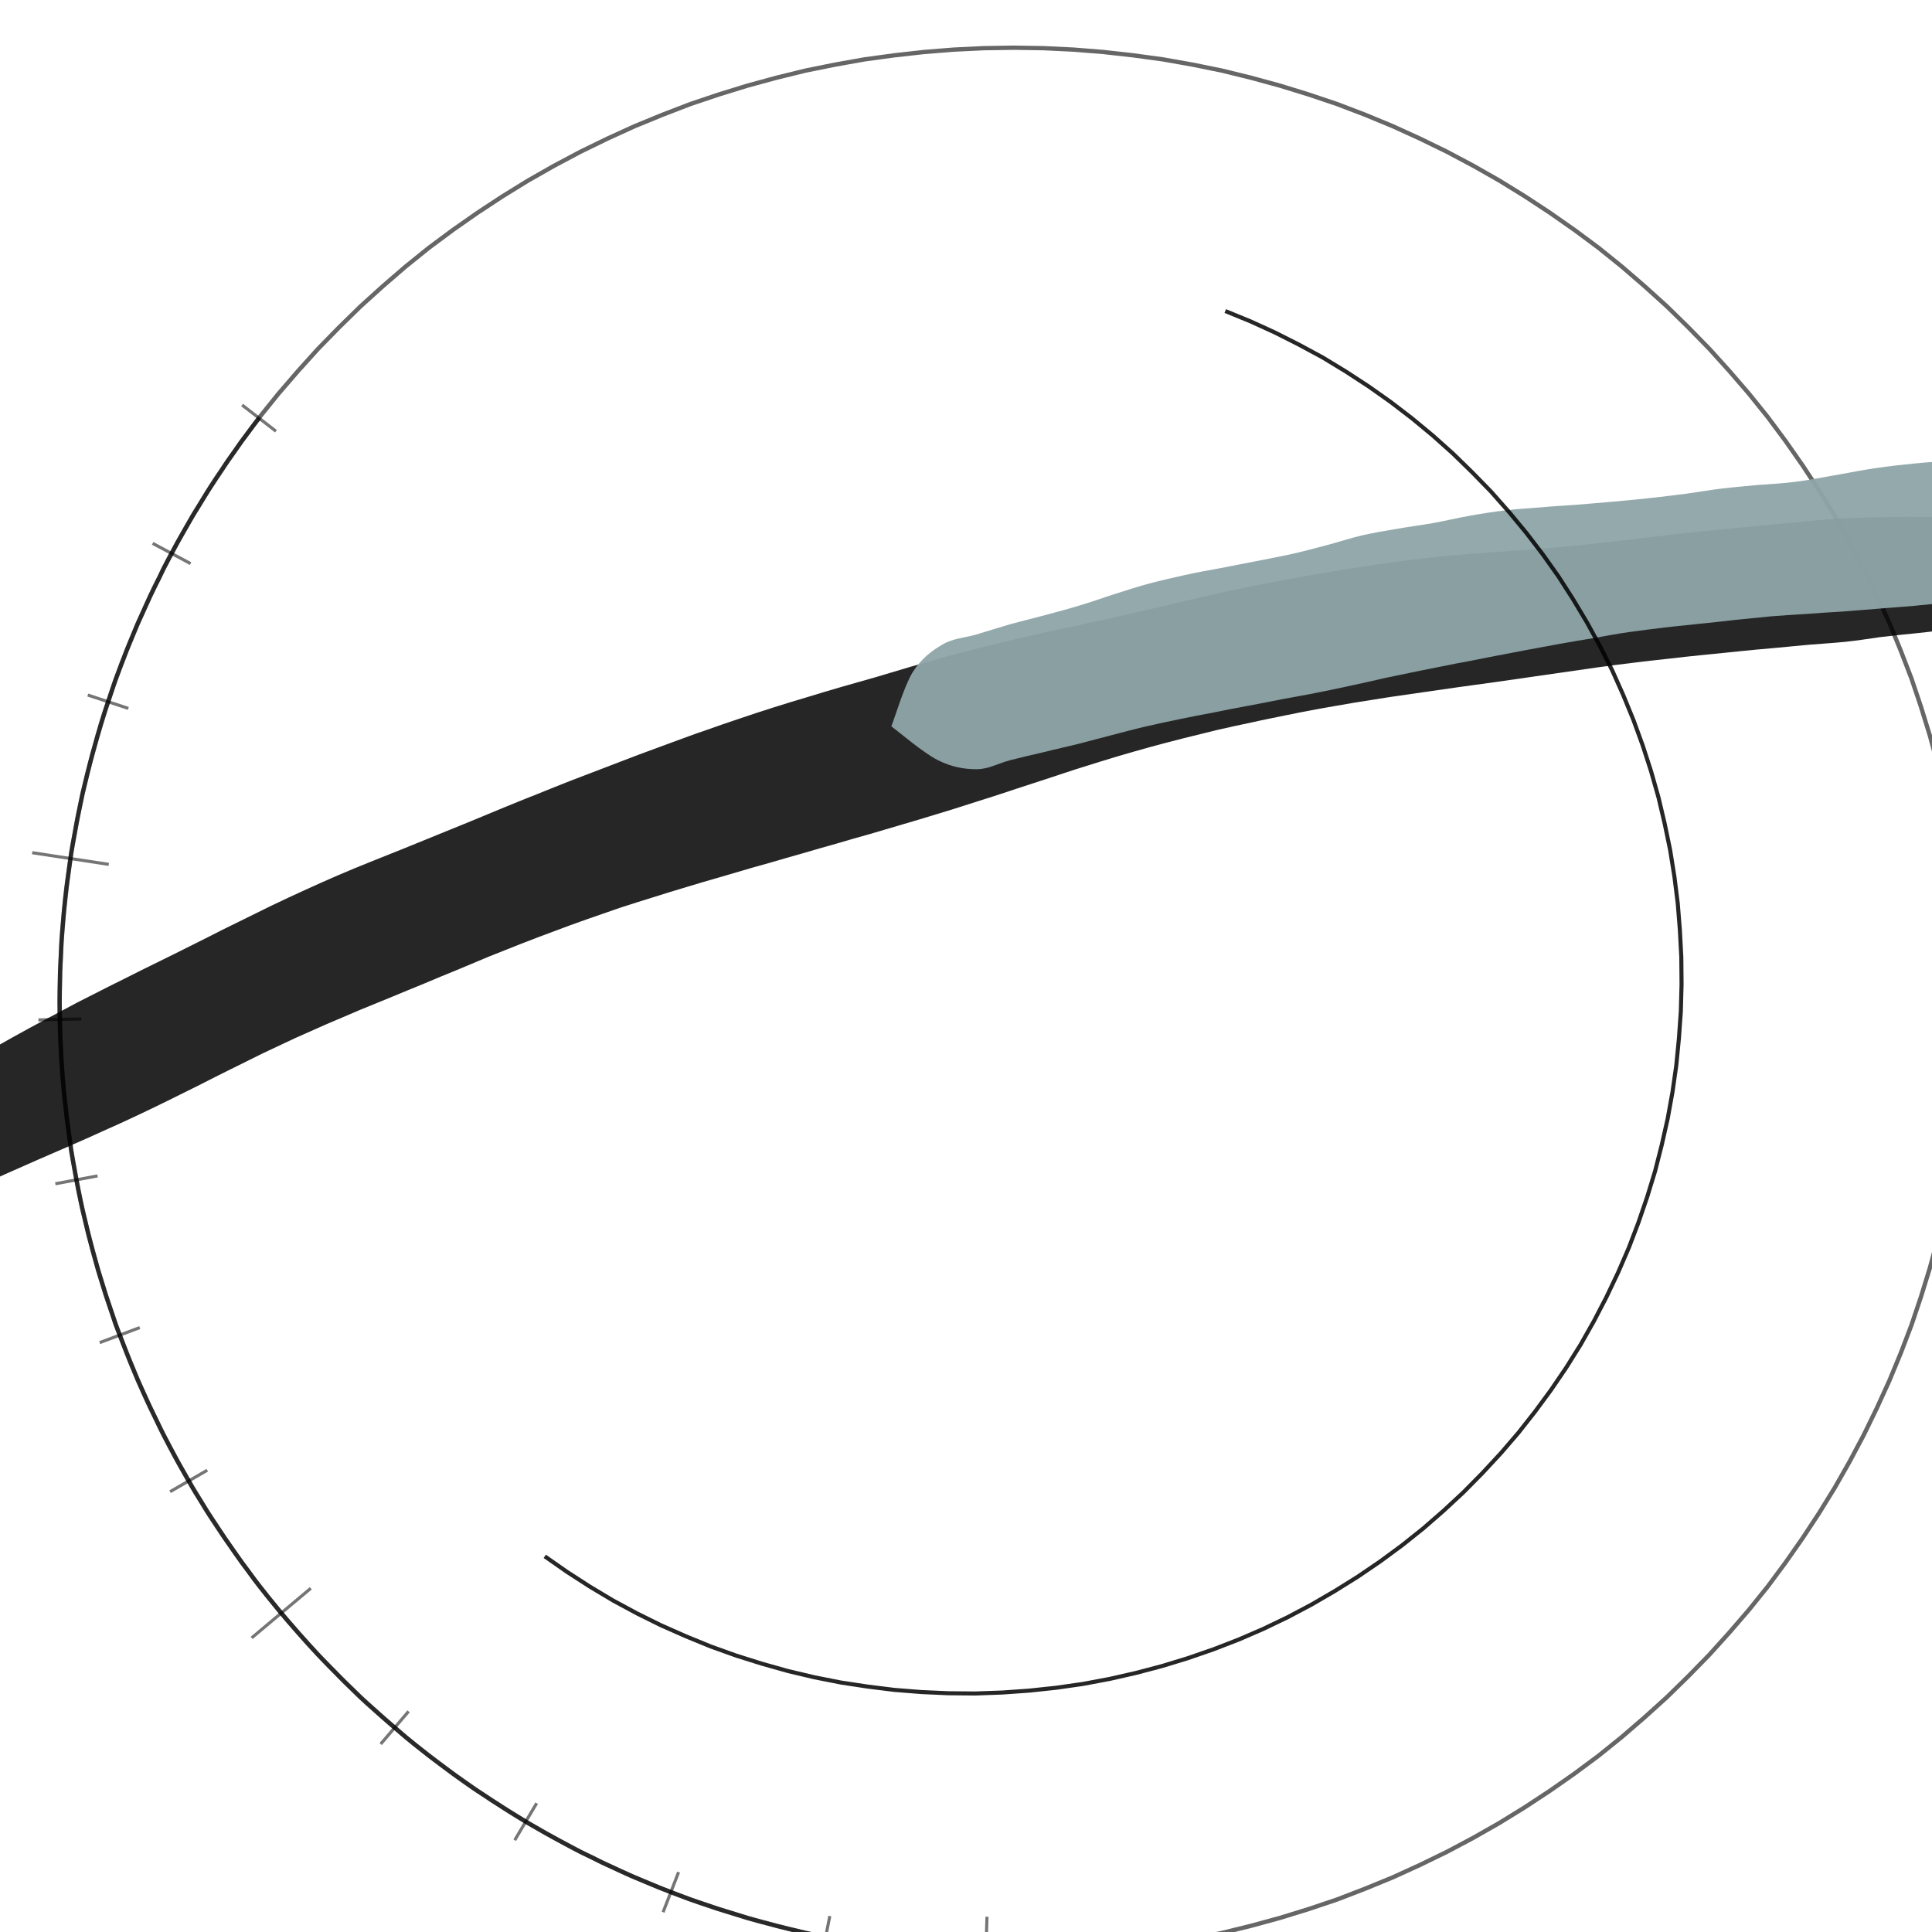
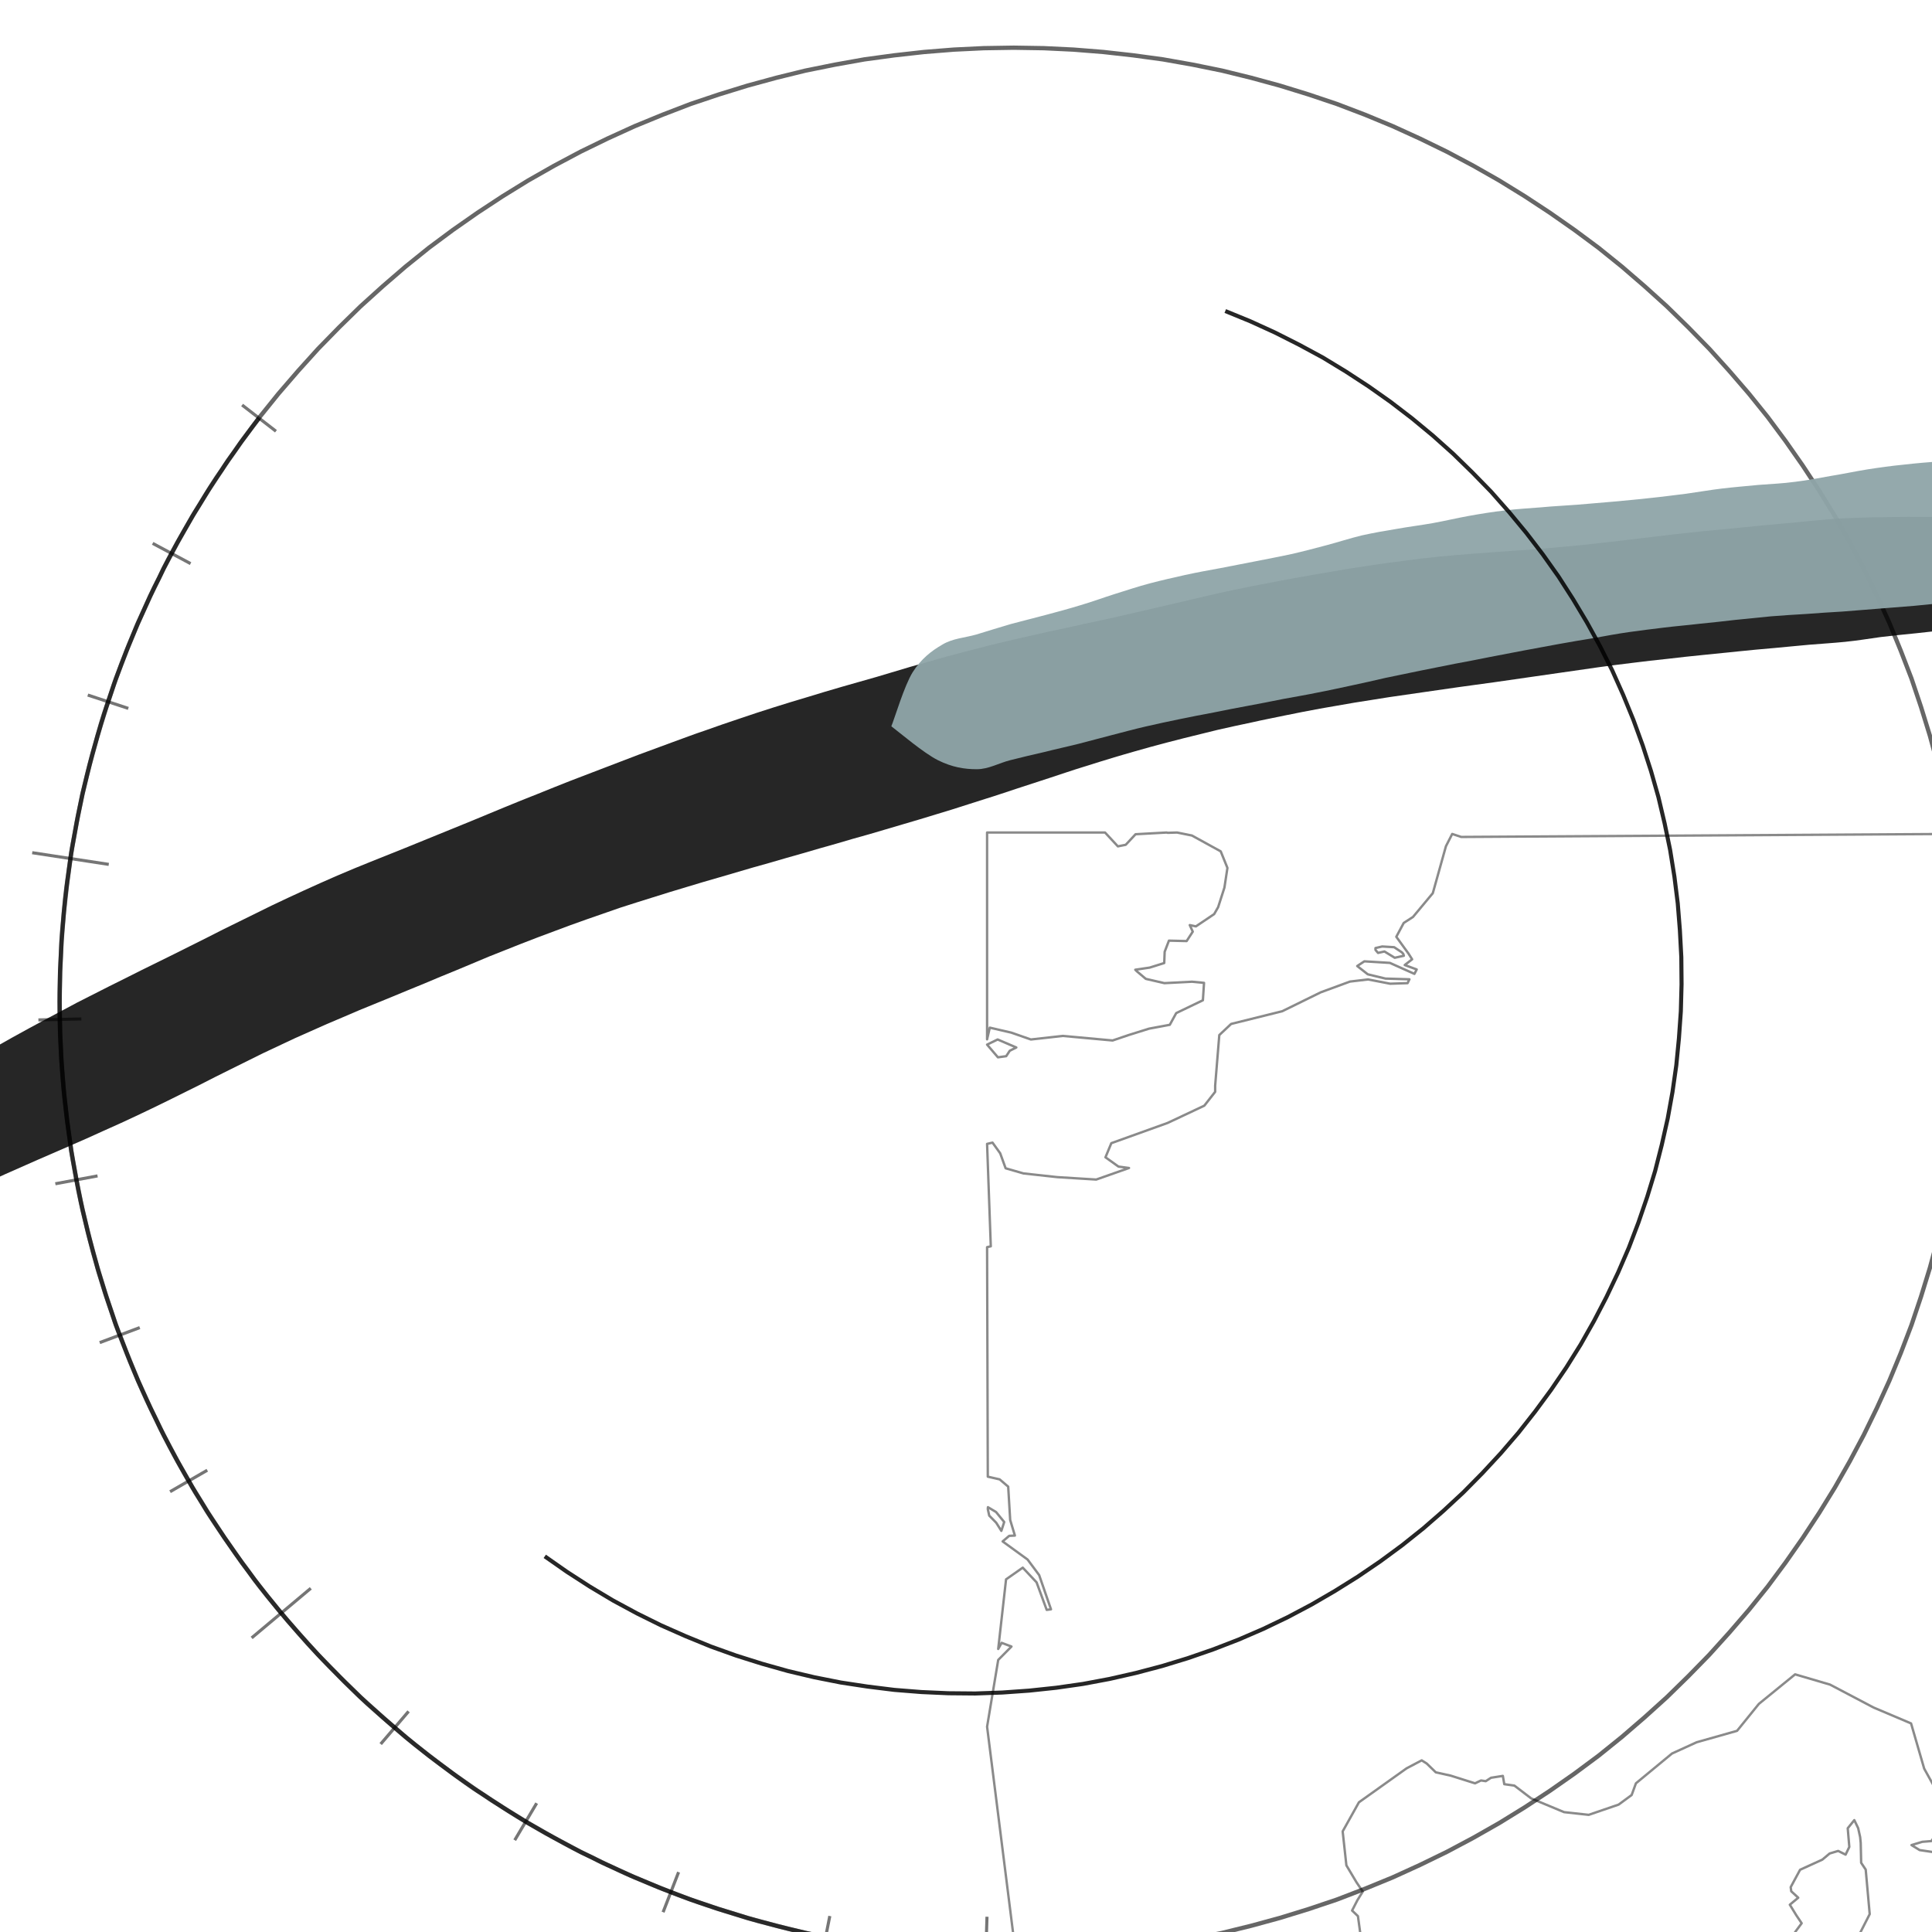
<svg xmlns="http://www.w3.org/2000/svg" viewBox="95 100 810 810" width="1000" height="1000" role="img" aria-label="Um percurso que muda de natureza na metade do caminho">
  <rect x="-200" y="-200" width="1400" height="1400" fill="#FFF" />
+   <g transform="translate(520.8,461.0) scale(0.598)">
+     <path d="M238.2,913.6 L249.6,913.9 L255.9,915.7 L254,926 L247.1,937.3 L239.4,948.3 L224.6,945.6 L217,942.5 L213,932.4 L205.7,933.2 L198.9,933.2 L193.8,930.1 L217.4,908.8 L238.8,900 L239.3,903.5 L241.2,906 L239,910.1 Z M608,831.4 L618.4,855.9 L618.2,864.5 L610.7,877.4 L614.7,890.8 L614.4,903.5 L610.9,954.3 L605.7,963 L592.5,957.1 L585.9,958.7 L580.4,955.4 L576,976.4 L566.6,980.5 L557.8,979.2 L551.9,971.4 L543.7,957.9 L541.8,937.1 L544.3,930.9 L544,918.8 L547.5,918.8 L548.8,915.2 L545.9,905.5 L540.3,899.5 L543.1,891.9 L543.5,875.6 L538.1,864.4 L532.6,855.6 L526.1,848.7 L526.3,832.2 L528.6,829.4 L535.6,834 L547.5,833.7 L561.4,826.3 L577,811.9 L581,804.3 L586.9,807.5 L596.9,811.2 L602,818.5 L606.4,821.2 L605.1,823 L604.5,828.9 Z M592.5,688.4 L592.8,702.3 L596,707.1 L598.8,738.3 L591.1,753.4 L590.4,771.8 L584.4,788.1 L569.9,786.8 L560.7,780.8 L559.6,775.6 L562.6,770.1 L552.8,765.6 L554.7,757.6 L549.8,753.8 L546.5,750.9 L551.1,744.7 L547.4,739.2 L542.8,731.7 L548.7,726.8 L543.8,722.3 L543.4,719.4 L550,707.2 L565.6,700.1 L570.7,695.8 L576.7,694 L581.9,696.6 L584.5,691.2 L583.4,678.1 L588,672.4 L590.7,678 L592.1,684.3 Z M62.7,-20 L71.7,-10.3 L77.2,-11.4 L84.1,-18.8 L105.8,-20 L106.7,-19.8 L113.2,-20 L123.6,-17.9 L143.8,-6.8 L148.5,4.8 L146.4,18.6 L142,32.3 L139.2,37.2 L126.4,45.8 L122.1,44.9 L124.2,49.5 L119.9,56.1 L107.5,55.8 L104.5,63.6 L104.2,71.5 L94,74.7 L83.9,76.2 L85,77.3 L91.3,82.6 L104.3,85.6 L123.7,84.6 L132.1,85.4 L131.3,97.6 L112.6,106.6 L108.1,114.8 L93.6,117.5 L79.2,122 L68,125.8 L33.1,122.6 L10.7,125.1 L-3,120.3 L-18.1,116.8 L-20,125 L-20,-20 Z M820,527.3 L814.4,520.5 L813.3,516.6 L812.3,511.6 L806.1,493.6 L809.4,491.2 L812.6,489.8 L816.9,486.1 L820,483.3 L820,527.3 Z M820,483.1 L807,473 L787.4,472.9 L783.1,478.2 L771.6,484.4 L756,492.5 L746.2,494.6 L749,489 L737.5,496.3 L735.7,511 L746.1,525.5 L752.6,535.6 L746.9,542.9 L740.7,540.4 L744.3,569.6 L755.8,591 L780.4,606.5 L815.7,629.1 L820,633.8 L820,801.8 L812.7,800.8 L803.8,804.2 L799.9,800.1 L776.7,787.4 L743,752.3 L716.5,726.6 L696.6,716.6 L690.6,718.7 L685.8,717.1 L690.1,714.1 L675.1,693.2 L664.9,685.4 L661.3,678.8 L654.5,677.5 L650,669.2 L649.6,659 L637,636.3 L627.8,604.6 L601.6,593.5 L571,577.4 L546.5,570.2 L521.1,590.9 L505.8,609.8 L477.5,617.8 L460.2,625.7 L434.9,646.6 L431.9,654.8 L422.8,661.5 L401.8,668.7 L384.5,666.8 L361.5,657.2 L349.7,648.2 L342.6,647.2 L341.6,641.4 L333.3,642.7 L329.6,645.1 L326.3,644.6 L322.1,646.6 L305,641.2 L294.6,638.9 L288.2,632.7 L284.7,630.5 L274.1,636.1 L240.7,659.9 L229.3,680.3 L231.9,704.1 L239,716 L243.4,722.5 L239.6,728.6 L235.9,735.8 L240,739.7 L241.7,752.1 L228,765.2 L179.4,798.5 L146.6,807.8 L116.1,817.8 L98,835.8 L108.1,843.4 L98.5,850.3 L93.1,850.9 L78.1,873.6 L59.5,896.7 L38.4,934.2 L45.4,968.9 L55.2,981.9 L68.7,992 L54.1,1005.3 L32.1,1020 L-20,606.9 L-12.2,560.1 L-2.9,550.7 L-9.8,548.1 L-12.2,552.4 L-6.7,503.6 L5,495.4 L14.7,505.7 L21.8,525 L24.8,524.6 L16.5,500.6 L8.4,489.7 L-9.1,477 L-4.5,473.1 L-0.5,472.9 L-3.8,462 L-5.2,438.6 L-11.2,433.5 L-19.5,431.6 L-20,270.7 L-17.4,270.1 L-20,198.3 L-16.2,197.4 L-10.8,204.9 L-7,215.4 L5.5,219 L29.2,221.6 L56.5,223.3 L79.5,215.2 L72.1,214.2 L63,207.7 L67.1,197.8 L106.6,183.6 L132.3,171.5 L139.9,161.8 L139.9,157.5 L142.8,122 L151.1,114.2 L186.9,105.3 L214,92 L234.4,84.5 L247.1,83 L262.6,86 L274.8,85.6 L276.1,82.9 L259.3,82.4 L246.9,79.4 L239.5,73.6 L244.5,70.3 L262.4,71.4 L279.6,79.1 L281.2,76 L272.8,72.9 L278,68.9 L275.4,64.8 L266.9,53.1 L272.1,43.4 L278.6,39.2 L292.5,22.5 L301.7,-10.4 L306.1,-19 L312.4,-16.9 L820,-20 Z M-8,463.4 L-10,469.6 L-13.6,463.9 L-18.5,458.9 L-19.5,454.3 L-19.4,453 L-13.7,456.4 Z M-20,128.7 L-12.6,125.1 L0.5,130.7 L-4.1,133 L-6.6,136.8 L-12.4,137.6 L-20,128.7 Z M643.9,684.5 L646.2,689 L645.9,695.2 L633.8,693.4 L628.1,689.9 L635.7,687.6 L642,687.1 Z M547.6,968.5 L544.6,976 L540.8,970.7 L540.4,966.1 L541,964.8 L545.3,966.7 Z M530.5,819.5 L528.8,822.9 L526.1,822.7 L527,820.2 L529.3,815.1 L532.3,813.4 L533.6,814.9 L532.3,817.8 Z M304.3,909.7 L303.2,910.6 L285.5,901.8 L279.7,900.9 L278.2,899.6 L278.3,895 L278.7,893 L290.5,892.1 L300,895.3 L305.4,904 L305.8,905.5 Z M149.5,998.6 L148.3,999.6 L144.5,998.6 L138.6,998.6 L138.4,995.6 L139.2,993.5 L140.3,991.2 L143.8,995.6 L149.5,996.4 Z M140.8,979.8 L138.8,984.5 L130,982.9 L127.9,980.9 L129.7,975.6 L132.5,974.9 L132.4,971.2 L135.1,967.4 L147.6,964.4 L150.5,967 L151.2,970.7 L143.7,978.8 Z M265.4,60.4 L270.8,64 L271.8,65.1 L272.2,66.4 L265.8,67.8 L258.6,63.4 L254.1,64.4 L252.3,62.3 L252.3,61 L257,59.9 Z" fill="none" stroke="#000" stroke-width="1.67" stroke-opacity="0.46" stroke-linejoin="round" />
+   </g>
  <path d="M-140.0,700.0 C-137.8,698.7 -131.2,694.7 -126.9,692.1 C-122.5,689.5 -118.1,686.8 -113.7,684.2 C-109.4,681.6 -105.0,678.9 -100.6,676.3 C-96.2,673.7 -91.8,671.1 -87.5,668.4 C-83.1,665.8 -78.7,663.2 -74.3,660.6 C-69.9,658.0 -65.6,655.3 -61.2,652.7 C-56.8,650.1 -52.4,647.5 -48.0,644.9 C-43.6,642.3 -39.2,639.7 -34.9,637.2 C-30.5,634.6 -26.1,632.0 -21.7,629.4 C-17.3,626.8 -12.9,624.3 -8.5,621.7 C-4.1,619.2 0.3,616.6 4.7,614.1 C9.1,611.5 13.5,609.0 17.9,606.4 C22.3,603.9 26.8,601.4 31.2,598.9 C35.6,596.4 40.0,593.9 44.4,591.4 C48.8,588.9 53.3,586.4 57.7,583.9 C62.1,581.5 66.5,579.0 71.0,576.6 C75.4,574.1 79.8,571.7 84.3,569.3 C88.7,566.8 93.2,564.4 97.6,562.0 C102.0,559.6 106.5,557.2 110.9,554.9 C115.4,552.5 119.9,550.1 124.3,547.8 C128.8,545.4 133.2,543.1 137.7,540.8 C142.2,538.5 146.7,536.1 151.1,533.9 C155.6,531.6 160.1,529.3 164.6,527.0 C169.1,524.8 173.6,522.5 178.1,520.3 C182.6,518.1 187.1,515.9 191.6,513.7 C196.1,511.5 200.6,509.3 205.1,507.1 C209.6,505.0 214.1,502.8 218.7,500.7 C223.2,498.6 227.7,496.4 232.3,494.4 C236.8,492.3 241.3,490.2 245.9,488.1 C250.4,486.1 255.0,484.0 259.6,482.0 C264.1,480.0 268.7,478.0 273.2,476.0 C277.8,474.0 282.4,472.1 287.0,470.1 C291.6,468.2 296.1,466.2 300.7,464.3 C305.3,462.4 309.9,460.5 314.5,458.7 C319.1,456.8 323.7,455.0 328.4,453.1 C333.0,451.3 337.6,449.5 342.2,447.7 C346.9,445.9 351.5,444.2 356.1,442.4 C360.8,440.7 365.4,438.9 370.1,437.2 C374.7,435.5 379.4,433.8 384.0,432.2 C388.7,430.5 393.4,428.9 398.1,427.3 C402.7,425.6 407.4,424.0 412.1,422.5 C416.8,420.9 421.5,419.3 426.2,417.8 C430.9,416.3 435.6,414.7 440.3,413.3 C445.0,411.8 449.8,410.3 454.5,408.8 C459.2,407.4 464.0,406.0 468.7,404.5 C473.4,403.1 478.2,401.8 482.9,400.4 C487.7,399.0 492.4,397.7 497.2,396.4 C502.0,395.0 506.8,393.7 511.5,392.5 C516.3,391.2 521.1,389.9 525.9,388.7 C530.7,387.4 535.5,386.2 540.3,385.0 C545.1,383.8 549.9,382.7 554.7,381.5 C559.5,380.4 564.4,379.2 569.2,378.1 C574.0,377.0 578.8,375.9 583.7,374.9 C588.5,373.8 593.4,372.7 598.2,371.7 C603.1,370.7 607.9,369.7 612.8,368.7 C617.7,367.7 622.5,366.7 627.4,365.8 C632.3,364.8 637.2,363.9 642.1,363.0 C647.0,362.1 651.9,361.2 656.8,360.3 C661.7,359.5 666.6,358.6 671.5,357.8 C676.4,356.9 681.3,356.1 686.2,355.3 C691.1,354.5 696.1,353.8 701.0,353.0 C705.9,352.3 710.9,351.5 715.8,350.8 C720.8,350.1 725.7,349.4 730.7,348.7 C735.6,348.0 740.6,347.3 745.6,346.7 C750.5,346.0 755.5,345.4 760.5,344.8 C765.4,344.2 770.4,343.6 775.4,343.0 C780.4,342.4 785.4,341.8 790.4,341.3 C795.4,340.7 800.4,340.2 805.4,339.6 C810.4,339.1 815.4,338.6 820.4,338.1 C825.4,337.6 830.4,337.1 835.4,336.7 C840.5,336.2 845.5,335.7 850.5,335.3 C855.5,334.9 860.6,334.4 865.6,334.0 C870.6,333.6 875.7,333.2 880.7,332.8 C885.8,332.4 890.8,332.0 895.9,331.7 C900.9,331.3 906.0,331.0 911.0,330.6 C916.1,330.3 921.1,329.9 926.2,329.6 C931.3,329.3 936.3,329.0 941.4,328.7 C946.5,328.4 951.5,328.1 956.6,327.8 C961.7,327.5 966.7,327.2 971.8,326.9 C976.9,326.7 982.0,326.4 987.1,326.2 C992.2,325.9 997.2,325.7 1002.3,325.4 C1007.4,325.2 1012.5,324.9 1017.6,324.7 C1022.7,324.5 1027.8,324.3 1032.9,324.0 C1038.0,323.8 1043.1,323.6 1048.2,323.4 C1053.3,323.2 1058.4,323.0 1063.5,322.8 C1068.6,322.6 1073.7,322.4 1078.8,322.2 C1083.9,322.0 1089.0,321.8 1094.1,321.6 C1099.2,321.5 1104.3,321.3 1109.4,321.1 C1114.5,320.9 1119.6,320.7 1124.7,320.5 C1129.8,320.4 1137.4,320.1 1140.0,320.0" fill="none" stroke="#FFF" stroke-width="80" stroke-linecap="round" />
  <path d="M468.7,404.5 C471.1,403.9 478.2,401.8 482.9,400.4 C487.7,399.0 492.4,397.7 497.2,396.4 C502.0,395.0 506.8,393.7 511.5,392.5 C516.3,391.2 521.1,389.9 525.9,388.7 C530.7,387.4 535.5,386.2 540.3,385.0 C545.1,383.8 549.9,382.7 554.7,381.5 C559.5,380.4 564.4,379.2 569.2,378.1 C574.0,377.0 578.8,375.9 583.7,374.9 C588.5,373.8 593.4,372.7 598.2,371.7 C603.1,370.7 607.9,369.7 612.8,368.7 C617.7,367.7 622.5,366.7 627.4,365.8 C632.3,364.8 637.2,363.9 642.1,363.0 C647.0,362.1 651.9,361.2 656.8,360.3 C661.7,359.5 666.6,358.6 671.5,357.8 C676.4,356.9 681.3,356.1 686.2,355.3 C691.1,354.5 696.1,353.8 701.0,353.0 C705.9,352.3 710.9,351.5 715.8,350.8 C720.8,350.1 725.7,349.4 730.7,348.7 C735.6,348.0 740.6,347.3 745.6,346.7 C750.5,346.0 755.5,345.4 760.5,344.8 C765.4,344.2 770.4,343.6 775.4,343.0 C780.4,342.4 785.4,341.8 790.4,341.3 C795.4,340.7 800.4,340.2 805.4,339.6 C810.4,339.1 815.4,338.6 820.4,338.1 C825.4,337.6 830.4,337.1 835.4,336.7 C840.5,336.2 845.5,335.7 850.5,335.3 C855.5,334.9 860.6,334.4 865.6,334.0 C870.6,333.6 875.7,333.2 880.7,332.8 C885.8,332.4 890.8,332.0 895.9,331.7 C900.9,331.3 906.0,331.0 911.0,330.6 C916.1,330.3 921.1,329.9 926.2,329.6 C931.3,329.3 936.3,329.0 941.4,328.7 C946.5,328.4 951.5,328.1 956.6,327.8 C961.7,327.5 966.7,327.2 971.8,326.9 C976.9,326.7 982.0,326.4 987.1,326.2 C992.2,325.9 997.2,325.7 1002.3,325.4 C1007.4,325.2 1012.5,324.9 1017.6,324.7 C1022.7,324.5 1027.8,324.3 1032.9,324.0 C1038.0,323.8 1043.1,323.6 1048.2,323.4 C1053.3,323.2 1058.4,323.0 1063.5,322.8 C1068.6,322.6 1073.7,322.4 1078.8,322.2 C1083.9,322.0 1089.0,321.8 1094.1,321.6 C1099.2,321.5 1104.3,321.3 1109.4,321.1 C1114.5,320.9 1119.6,320.7 1124.7,320.5 C1129.8,320.4 1137.4,320.1 1140.0,320.0" fill="none" stroke="#FFF" stroke-width="80" stroke-linecap="round" />
  <path d="M920.0,520.0 L919.8,532.6 L919.2,545.1 L918.2,557.6 L916.8,570.1 L915.1,582.6 L912.9,595.0 L910.4,607.3 L907.4,619.5 L904.1,631.6 L900.4,643.6 L896.4,655.5 L891.9,667.3 L887.1,678.9 L881.9,690.3 L876.4,701.6 L870.5,712.7 L864.3,723.6 L857.7,734.3 L850.8,744.8 L843.6,755.1 L836.1,765.2 L828.2,775.0 L820.0,784.5 L811.6,793.8 L802.8,802.8 L793.8,811.6 L784.5,820.0 L775.0,828.2 L765.2,836.1 L755.1,843.6 L744.8,850.8 L734.3,857.7 L723.6,864.3 L712.7,870.5 L701.6,876.4 L690.3,881.9 L678.9,887.1 L667.2,891.9 L655.5,896.4 L643.6,900.4 L631.6,904.1 L619.5,907.4 L607.3,910.4 L595.0,912.9 L582.6,915.1 L570.1,916.8 L557.6,918.2 L545.1,919.2 L532.6,919.8 L520.0,920.0 L507.4,919.8 L494.9,919.2 L482.4,918.2 L469.9,916.8 L457.4,915.1 L445.0,912.9 L432.7,910.4 L420.5,907.4 L408.4,904.1 L396.4,900.4 L384.5,896.4 L372.7,891.9 L361.1,887.1 L349.7,881.9 L338.4,876.4 L327.3,870.5 L316.4,864.3 L305.7,857.7 L295.2,850.8 L284.9,843.6 L274.8,836.1 L265.0,828.2 L255.5,820.0 L246.2,811.6 L237.2,802.8 L228.4,793.8 L220.0,784.5 L211.8,775.0 L203.9,765.2 L196.4,755.1 L189.2,744.8 L182.3,734.3 L175.7,723.6 L169.5,712.7 L163.6,701.6 L158.1,690.3 L152.9,678.9 L148.1,667.2 L143.6,655.5 L139.6,643.6 L135.9,631.6 L132.6,619.5 L129.6,607.3 L127.1,594.9 L124.9,582.6 L123.2,570.1 L121.8,557.6 L120.8,545.1 L120.2,532.6 L120.0,520.0 L120.2,507.4 L120.8,494.9 L121.8,482.4 L123.2,469.9 L124.9,457.4 L127.1,445.0 L129.6,432.7 L132.6,420.5 L135.9,408.4 L139.6,396.4 L143.6,384.5 L148.1,372.7 L152.9,361.1 L158.1,349.7 L163.6,338.4 L169.5,327.3 L175.7,316.4 L182.3,305.7 L189.2,295.2 L196.4,284.9 L203.9,274.8 L211.8,265.0 L220.0,255.5 L228.4,246.2 L237.2,237.2 L246.2,228.4 L255.5,220.0 L265.0,211.8 L274.8,203.9 L284.9,196.4 L295.2,189.2 L305.7,182.3 L316.4,175.7 L327.3,169.5 L338.4,163.6 L349.7,158.1 L361.1,152.9 L372.8,148.1 L384.5,143.6 L396.4,139.6 L408.4,135.9 L420.5,132.6 L432.7,129.6 L445.1,127.1 L457.4,124.9 L469.9,123.2 L482.4,121.8 L494.9,120.8 L507.4,120.2 L520.0,120.0 L532.6,120.2 L545.1,120.8 L557.6,121.8 L570.1,123.2 L582.6,124.9 L595.0,127.1 L607.3,129.6 L619.5,132.6 L631.6,135.9 L643.6,139.6 L655.5,143.6 L667.3,148.1 L678.9,152.9 L690.3,158.1 L701.6,163.6 L712.7,169.5 L723.6,175.7 L734.3,182.3 L744.8,189.2 L755.1,196.4 L765.2,203.9 L775.0,211.8 L784.5,220.0 L793.8,228.4 L802.8,237.2 L811.6,246.2 L820.0,255.5 L828.2,265.0 L836.1,274.8 L843.6,284.9 L850.8,295.2 L857.7,305.7 L864.3,316.4 L870.5,327.3 L876.4,338.4 L881.9,349.7 L887.1,361.1 L891.9,372.8 L896.4,384.5 L900.4,396.4 L904.1,408.4 L907.4,420.5 L910.4,432.7 L912.9,445.1 L915.1,457.4 L916.8,469.9 L918.2,482.4 L919.2,494.9 L919.8,507.4 L920.0,520.0" fill="none" stroke="#000" stroke-width="1.8" stroke-opacity="0.6" />
  <path d="M-140.0,700.0 C-137.6,699.1 -130.4,696.1 -125.5,694.4 C-120.5,692.8 -115.4,691.4 -110.2,690.0 C-105.1,688.6 -99.9,687.4 -94.8,686.0 C-89.7,684.5 -84.6,683.1 -79.7,681.4 C-74.8,679.7 -70.1,677.7 -65.4,675.6 C-60.7,673.4 -56.2,671.1 -51.7,668.7 C-47.2,666.3 -42.8,663.7 -38.4,661.3 C-33.9,658.8 -29.4,656.4 -25.0,654.0 C-20.5,651.5 -16.0,649.2 -11.5,646.8 C-7.0,644.4 -2.5,642.0 2.0,639.7 C6.4,637.3 10.9,634.9 15.4,632.6 C19.9,630.2 24.4,627.9 28.9,625.6 C33.4,623.2 37.9,620.9 42.4,618.6 C46.9,616.3 51.4,614.1 55.9,611.8 C60.4,609.6 65.0,607.3 69.5,605.1 C74.1,603.0 78.6,600.8 83.2,598.7 C87.7,596.6 92.3,594.5 96.9,592.4 C101.5,590.4 106.1,588.3 110.7,586.3 C115.3,584.3 119.9,582.3 124.5,580.3 C129.1,578.3 133.7,576.3 138.2,574.2 C142.8,572.2 147.3,570.1 151.8,568.0 C156.3,565.9 160.8,563.7 165.3,561.5 C169.7,559.3 174.2,557.1 178.6,554.9 C183.0,552.6 187.5,550.4 191.9,548.2 C196.3,546.0 200.8,543.8 205.2,541.6 C209.7,539.5 214.1,537.4 218.6,535.3 C223.1,533.3 227.6,531.3 232.1,529.3 C236.7,527.4 241.2,525.4 245.7,523.5 C250.3,521.6 254.8,519.8 259.4,517.9 C263.9,516.0 268.4,514.2 273.0,512.3 C277.5,510.4 282.0,508.5 286.5,506.7 C291.1,504.8 295.6,502.9 300.1,501.0 C304.6,499.2 309.2,497.4 313.7,495.6 C318.3,493.8 322.8,492.1 327.4,490.4 C331.9,488.7 336.5,487.0 341.1,485.4 C345.7,483.8 350.3,482.2 354.9,480.6 C359.6,479.1 364.2,477.6 368.8,476.2 C373.5,474.7 378.1,473.3 382.8,471.9 C387.4,470.5 392.1,469.1 396.7,467.8 C401.4,466.4 406.0,465.1 410.7,463.7 C415.4,462.4 420.0,461.1 424.7,459.7 C429.3,458.4 433.9,457.1 438.6,455.7 C443.2,454.4 447.9,453.1 452.5,451.7 C457.2,450.4 461.8,449.1 466.4,447.7 C471.0,446.3 475.7,445.0 480.3,443.6 C484.9,442.2 489.5,440.8 494.1,439.4 C498.7,437.9 503.3,436.5 507.9,435.0 C512.5,433.6 517.1,432.0 521.7,430.5 C526.3,429.0 530.9,427.5 535.5,426.0 C540.1,424.5 544.7,422.9 549.3,421.5 C554.0,420.0 558.6,418.6 563.2,417.2 C567.9,415.8 572.6,414.5 577.2,413.2 C581.9,411.9 586.6,410.7 591.3,409.5 C596.0,408.3 600.8,407.2 605.5,406.0 C610.2,404.9 615.0,403.9 619.7,402.9 C624.5,401.8 629.3,400.9 634.0,399.9 C638.8,398.9 643.6,398.0 648.4,397.1 C653.2,396.3 658.0,395.4 662.8,394.6 C667.7,393.8 672.5,393.1 677.3,392.3 C682.2,391.6 687.0,390.9 691.8,390.2 C696.7,389.5 701.5,388.8 706.4,388.1 C711.2,387.4 716.1,386.8 721.0,386.1 C725.8,385.4 730.7,384.7 735.6,384.0 C740.4,383.3 745.3,382.6 750.2,381.9 C755.1,381.2 759.9,380.5 764.8,379.8 C769.7,379.1 774.6,378.5 779.5,377.9 C784.4,377.3 789.3,376.7 794.3,376.2 C799.2,375.6 804.1,375.1 809.0,374.6 C814.0,374.1 818.9,373.6 823.8,373.1 C828.8,372.6 833.7,372.1 838.7,371.7 C843.6,371.2 848.6,370.8 853.6,370.3 C858.5,369.9 863.5,369.6 868.5,369.1 C873.5,368.6 878.4,367.8 883.4,367.1 C888.3,366.5 893.3,366.0 898.3,365.5 C903.3,364.9 908.3,364.4 913.3,364.0 C918.3,363.5 923.3,363.0 928.3,362.6 C933.3,362.2 938.3,361.9 943.4,361.4 C948.4,360.8 953.4,360.1 958.4,359.3 C963.4,358.5 968.4,357.6 973.4,356.7 C978.4,355.9 983.4,355.0 988.5,354.1 C993.5,353.2 998.5,352.3 1003.6,351.4 C1008.6,350.4 1013.6,349.5 1018.7,348.5 C1023.7,347.5 1028.7,346.4 1033.8,345.3 C1038.8,344.3 1043.9,343.2 1048.9,342.1 C1054.0,341.0 1059.0,339.9 1064.1,338.8 C1069.1,337.6 1074.2,336.4 1079.2,335.2 C1084.3,334.0 1089.4,332.8 1094.4,331.6 C1099.5,330.3 1104.5,329.0 1109.6,327.7 C1114.7,326.4 1119.7,325.1 1124.8,323.8 C1129.9,322.5 1137.5,320.6 1140.0,320.0 L1078.8,322.3 C1076.2,322.3 1068.5,322.4 1063.4,322.4 C1058.3,322.3 1053.2,322.3 1048.1,322.2 C1043.0,322.2 1037.9,322.1 1032.8,322.0 C1027.7,321.9 1022.6,321.8 1017.5,321.6 C1012.3,321.5 1007.2,321.3 1002.1,321.1 C997.0,320.9 991.9,320.7 986.8,320.5 C981.7,320.2 976.6,319.8 971.4,319.5 C966.3,319.2 961.2,318.7 956.1,318.4 C950.9,318.0 945.8,317.7 940.7,317.4 C935.6,317.2 930.5,317.1 925.4,317.0 C920.3,316.9 915.2,316.8 910.1,316.8 C905.0,316.7 899.9,316.7 894.8,316.7 C889.7,316.8 884.6,316.8 879.5,316.9 C874.4,317.1 869.3,317.2 864.2,317.5 C859.2,317.9 854.1,318.4 849.1,318.9 C844.0,319.4 839.0,319.8 833.9,320.3 C828.9,320.8 823.8,321.3 818.8,321.8 C813.7,322.3 808.7,322.7 803.6,323.3 C798.6,323.8 793.6,324.4 788.6,325.0 C783.5,325.6 778.5,326.2 773.5,326.8 C768.5,327.4 763.5,327.9 758.4,328.5 C753.4,329.0 748.4,329.4 743.3,329.9 C738.3,330.3 733.3,330.7 728.2,331.0 C723.2,331.4 718.1,331.7 713.1,332.1 C708.1,332.5 703.0,332.9 698.0,333.4 C693.0,333.9 688.0,334.5 683.0,335.2 C678.0,335.8 673.0,336.5 668.0,337.3 C663.0,338.0 658.1,338.8 653.1,339.7 C648.1,340.5 643.2,341.4 638.2,342.3 C633.3,343.2 628.3,344.1 623.4,345.1 C618.5,346.0 613.5,347.1 608.6,348.1 C603.7,349.2 598.8,350.3 593.9,351.5 C589.0,352.6 584.2,353.8 579.3,354.9 C574.4,356.0 569.5,357.2 564.6,358.3 C559.7,359.4 554.8,360.5 549.9,361.5 C545.0,362.6 540.1,363.7 535.2,364.7 C530.3,365.8 525.4,366.9 520.6,368.0 C515.7,369.2 510.8,370.3 505.9,371.6 C501.1,372.8 496.2,374.1 491.4,375.4 C486.6,376.8 481.8,378.1 476.9,379.5 C472.1,380.9 467.3,382.4 462.5,383.8 C457.7,385.2 452.9,386.5 448.1,387.9 C443.3,389.3 438.5,390.7 433.7,392.2 C428.9,393.6 424.1,395.1 419.3,396.6 C414.5,398.1 409.7,399.7 405.0,401.3 C400.2,402.9 395.5,404.5 390.8,406.2 C386.0,407.8 381.3,409.6 376.6,411.3 C371.9,413.0 367.2,414.8 362.5,416.5 C357.8,418.3 353.1,420.1 348.4,421.9 C343.7,423.7 339.0,425.5 334.3,427.3 C329.7,429.1 325.0,431.0 320.3,432.9 C315.7,434.7 311.0,436.6 306.4,438.5 C301.7,440.4 297.1,442.4 292.4,444.3 C287.8,446.2 283.1,448.1 278.4,450.0 C273.8,451.9 269.1,453.8 264.4,455.7 C259.7,457.6 255.1,459.4 250.4,461.3 C245.7,463.2 241.0,465.1 236.4,467.1 C231.8,469.1 227.1,471.2 222.5,473.3 C217.9,475.4 213.4,477.5 208.8,479.7 C204.3,481.9 199.7,484.2 195.2,486.4 C190.6,488.6 186.1,490.9 181.6,493.2 C177.1,495.5 172.5,497.7 168.0,500.0 C163.5,502.2 158.9,504.5 154.4,506.7 C149.8,509.0 145.3,511.3 140.8,513.5 C136.2,515.8 131.7,518.1 127.2,520.4 C122.7,522.8 118.2,525.2 113.7,527.6 C109.2,530.0 104.8,532.4 100.3,534.9 C95.9,537.4 91.4,539.9 87.0,542.4 C82.6,544.9 78.1,547.4 73.7,549.9 C69.3,552.4 64.8,554.9 60.4,557.4 C56.0,560.0 51.6,562.5 47.1,565.1 C42.7,567.6 38.3,570.2 33.9,572.8 C29.5,575.4 25.1,578.0 20.8,580.6 C16.4,583.2 12.0,585.8 7.6,588.5 C3.3,591.1 -1.1,593.8 -5.4,596.5 C-9.8,599.2 -14.1,601.9 -18.5,604.6 C-22.8,607.3 -27.1,610.0 -31.5,612.7 C-35.8,615.4 -40.1,618.2 -44.4,620.9 C-48.8,623.6 -53.1,626.4 -57.4,629.1 C-61.7,631.8 -66.1,634.4 -70.4,637.3 C-74.6,640.2 -78.8,643.1 -82.9,646.2 C-86.9,649.4 -90.9,652.8 -94.7,656.3 C-98.6,659.9 -102.2,663.7 -105.9,667.5 C-109.6,671.3 -113.1,675.3 -116.8,679.1 C-120.5,682.8 -124.2,686.6 -128.1,690.1 C-132.0,693.6 -138.0,698.3 -140.0,700.0 Z" fill="#000" fill-opacity="0.85" stroke="none" />
  <path d="M468.7,404.5 C471.9,406.9 482.2,415.7 488.2,418.7 C494.2,421.7 499.4,422.5 504.5,422.5 C509.5,422.5 513.8,419.9 518.6,418.7 C523.3,417.5 528.0,416.4 532.8,415.3 C537.5,414.1 542.2,413.1 547.0,411.9 C551.7,410.7 556.4,409.4 561.1,408.2 C565.8,407.0 570.5,405.7 575.3,404.6 C580.0,403.5 584.8,402.5 589.6,401.5 C594.4,400.5 599.1,399.6 603.9,398.7 C608.7,397.7 613.5,396.8 618.3,395.9 C623.1,395.0 627.9,394.1 632.7,393.1 C637.5,392.2 642.4,391.4 647.2,390.4 C652.0,389.5 656.8,388.4 661.6,387.4 C666.4,386.4 671.1,385.3 675.9,384.2 C680.8,383.2 685.6,382.2 690.4,381.2 C695.2,380.2 700.1,379.3 704.9,378.3 C709.7,377.4 714.6,376.5 719.4,375.5 C724.3,374.6 729.1,373.6 734.0,372.7 C738.9,371.8 743.7,370.9 748.6,370.0 C753.5,369.1 758.4,368.3 763.3,367.5 C768.2,366.6 773.1,365.7 778.0,365.0 C782.9,364.3 787.9,363.7 792.8,363.1 C797.7,362.5 802.7,362.1 807.7,361.5 C812.6,361.0 817.6,360.5 822.5,359.9 C827.5,359.4 832.5,358.9 837.5,358.4 C842.4,358.0 847.4,357.7 852.4,357.4 C857.4,357.0 862.4,356.7 867.4,356.4 C872.4,356.0 877.4,355.6 882.5,355.2 C887.5,354.8 892.5,354.4 897.5,354.0 C902.5,353.5 907.5,353.0 912.5,352.6 C917.5,352.1 922.6,351.7 927.6,351.3 C932.6,350.9 937.6,350.6 942.7,350.2 C947.7,349.9 952.8,349.6 957.8,349.2 C962.9,348.9 967.9,348.5 973.0,348.1 C978.0,347.7 983.1,347.3 988.1,346.9 C993.2,346.5 998.2,346.2 1003.3,345.8 C1008.4,345.4 1013.4,344.9 1018.5,344.7 C1023.6,344.5 1028.7,344.8 1033.7,344.6 C1038.8,344.3 1043.9,344.1 1049.0,343.4 C1054.0,342.7 1059.1,341.3 1064.1,340.2 C1069.2,339.1 1074.2,337.9 1079.3,336.7 C1084.4,335.5 1089.4,334.3 1094.5,333.0 C1099.5,331.7 1104.6,330.3 1109.6,328.8 C1114.7,327.3 1119.8,325.7 1124.8,324.2 C1129.9,322.8 1137.5,320.7 1140.0,320.0 L1109.2,316.4 C1106.6,315.7 1098.9,314.0 1093.7,312.5 C1088.6,311.1 1083.4,309.4 1078.2,307.6 C1073.0,305.8 1067.8,303.8 1062.6,301.7 C1057.4,299.6 1052.2,296.9 1047.0,295.0 C1041.8,293.2 1036.6,291.6 1031.4,290.5 C1026.3,289.3 1021.1,288.7 1016.0,288.2 C1010.8,287.6 1005.6,287.0 1000.5,287.2 C995.4,287.3 990.3,288.5 985.2,289.2 C980.1,289.9 975.0,290.6 969.9,291.1 C964.8,291.6 959.7,291.9 954.6,292.1 C949.5,292.3 944.3,292.1 939.2,292.2 C934.1,292.3 928.9,292.5 923.8,292.7 C918.7,292.9 913.6,293.1 908.5,293.4 C903.4,293.8 898.3,294.2 893.2,294.8 C888.1,295.3 883.0,296.0 877.9,296.8 C872.9,297.6 867.8,298.7 862.8,299.5 C857.7,300.4 852.7,301.4 847.6,302.0 C842.5,302.7 837.4,302.9 832.3,303.3 C827.2,303.8 822.2,304.2 817.1,304.8 C812.0,305.4 807.0,306.3 801.9,307.0 C796.9,307.6 791.8,308.3 786.8,308.8 C781.7,309.4 776.6,309.8 771.6,310.3 C766.5,310.7 761.4,311.2 756.3,311.6 C751.3,312.0 746.2,312.2 741.1,312.7 C736.0,313.1 730.9,313.4 725.9,314.0 C720.8,314.6 715.8,315.4 710.8,316.3 C705.8,317.2 700.8,318.4 695.8,319.3 C690.8,320.2 685.8,320.8 680.8,321.7 C675.8,322.5 670.8,323.4 665.8,324.5 C660.9,325.7 656.0,327.3 651.1,328.6 C646.2,329.9 641.3,331.2 636.4,332.3 C631.4,333.4 626.5,334.3 621.5,335.3 C616.5,336.3 611.6,337.2 606.6,338.2 C601.6,339.1 596.7,340.0 591.7,341.1 C586.8,342.2 581.9,343.3 577.0,344.6 C572.1,345.9 567.3,347.5 562.5,349.0 C557.7,350.5 552.9,352.3 548.1,353.7 C543.2,355.2 538.4,356.5 533.5,357.8 C528.7,359.1 523.7,360.3 518.9,361.6 C514.1,363.0 509.3,364.5 504.4,366.0 C499.6,367.4 494.4,367.6 490.0,370.3 C485.5,372.9 481.2,376.2 477.6,381.9 C474.1,387.6 470.2,400.8 468.7,404.5 Z" fill="#8FA5A8" fill-opacity="0.95" stroke="none" />
  <path d="M608.7,230.4 L619.2,234.7 L629.5,239.4 L639.6,244.5 L649.6,249.9 L659.3,255.8 L668.8,262.0 L678.0,268.5 L687.0,275.4 L695.7,282.6 L704.2,290.2 L712.3,298.1 L720.2,306.2 L727.7,314.7 L734.9,323.4 L741.8,332.4 L748.4,341.7 L754.5,351.2 L760.3,360.9 L765.8,370.9 L770.9,381.0 L775.5,391.3 L779.8,401.8 L783.7,412.5 L787.2,423.3 L790.3,434.2 L792.9,445.2 L795.2,456.3 L797.0,467.5 L798.4,478.7 L799.3,490.0 L799.9,501.3 L800.0,512.7 L799.7,524.0 L798.9,535.3 L797.8,546.6 L796.2,557.8 L794.2,568.9 L791.7,580.0 L788.9,591.0 L785.6,601.8 L781.9,612.6 L777.9,623.1 L773.4,633.5 L768.5,643.8 L763.3,653.8 L757.7,663.7 L751.7,673.3 L745.3,682.7 L738.6,691.8 L731.6,700.7 L724.2,709.3 L716.5,717.6 L708.5,725.7 L700.2,733.4 L691.7,740.8 L682.8,747.9 L673.7,754.6 L664.3,761.0 L654.7,767.0 L644.9,772.7 L634.9,778.0 L624.7,782.9 L614.3,787.4 L603.7,791.5 L593.0,795.2 L582.2,798.5 L571.2,801.4 L560.2,803.9 L549.0,806.0 L537.8,807.6 L526.5,808.8 L515.2,809.6 L503.9,810.0 L492.6,809.9 L481.3,809.4 L470.0,808.5 L458.7,807.1 L447.5,805.4 L436.4,803.2 L425.4,800.6 L414.4,797.5 L403.6,794.1 L393.0,790.3 L382.5,786.0 L372.1,781.4 L362.0,776.4 L352.0,771.0 L342.3,765.2 L332.7,759.0 L323.4,752.5" fill="none" stroke="#000" stroke-width="1.7" stroke-opacity="0.85" />
  <path d="M120.0,929.0 L120.0,951.0" stroke="#000" stroke-width="1.5" stroke-opacity="0.76" />
  <path d="M158.0,933.5 L158.0,946.5" stroke="#000" stroke-width="1.5" stroke-opacity="0.76" />
  <path d="M196.0,933.5 L196.0,946.5" stroke="#000" stroke-width="1.5" stroke-opacity="0.76" />
  <path d="M234.0,933.5 L234.0,946.5" stroke="#000" stroke-width="1.5" stroke-opacity="0.76" />
  <path d="M272.0,933.5 L272.0,946.5" stroke="#000" stroke-width="1.5" stroke-opacity="0.76" />
  <path d="M310.0,929.0 L310.0,951.0" stroke="#000" stroke-width="1.5" stroke-opacity="0.76" />
  <path d="M348.0,933.5 L348.0,946.5" stroke="#000" stroke-width="1.5" stroke-opacity="0.76" />
  <path d="M386.0,933.5 L386.0,946.5" stroke="#000" stroke-width="1.5" stroke-opacity="0.76" />
  <path d="M424.0,933.5 L424.0,946.5" stroke="#000" stroke-width="1.5" stroke-opacity="0.76" />
  <path d="M462.0,933.5 L462.0,946.5" stroke="#000" stroke-width="1.5" stroke-opacity="0.76" />
  <path d="M500.0,929.0 L500.0,951.0" stroke="#000" stroke-width="1.5" stroke-opacity="0.76" />
  <path d="M538.0,933.5 L538.0,946.5" stroke="#000" stroke-width="1.5" stroke-opacity="0.76" />
  <path d="M576.0,933.5 L576.0,946.5" stroke="#000" stroke-width="1.5" stroke-opacity="0.76" />
  <path d="M614.0,933.5 L614.0,946.5" stroke="#000" stroke-width="1.5" stroke-opacity="0.76" />
  <path d="M652.0,933.5 L652.0,946.5" stroke="#000" stroke-width="1.5" stroke-opacity="0.76" />
  <path d="M690.0,929.0 L690.0,951.0" stroke="#000" stroke-width="1.5" stroke-opacity="0.76" />
  <path d="M728.0,933.5 L728.0,946.5" stroke="#000" stroke-width="1.5" stroke-opacity="0.76" />
  <path d="M766.0,933.5 L766.0,946.5" stroke="#000" stroke-width="1.5" stroke-opacity="0.76" />
  <path d="M804.0,933.5 L804.0,946.5" stroke="#000" stroke-width="1.5" stroke-opacity="0.76" />
  <path d="M842.0,933.5 L842.0,946.5" stroke="#000" stroke-width="1.5" stroke-opacity="0.76" />
  <path d="M880.0,929.0 L880.0,951.0" stroke="#000" stroke-width="1.5" stroke-opacity="0.76" />
  <path d="M508.3,919.8 L503.9,919.7 L499.5,919.5 L495.1,919.2 L490.7,918.9 L486.4,918.6 L482.0,918.2 L477.6,917.7 L473.2,917.3 L468.9,916.7 L464.5,916.1 L460.1,915.5 L455.8,914.8 L451.5,914.1 L447.1,913.3 L442.8,912.5 L438.5,911.6 L434.2,910.7 L429.9,909.7 L425.6,908.7 L421.3,907.6 L417.1,906.5 L412.8,905.4 L408.6,904.2 L404.4,902.9 L400.2,901.6 L396.0,900.3 L391.8,898.9 L387.7,897.5 L383.5,896.0 L379.4,894.5 L375.3,892.9 L371.2,891.3 L367.1,889.6 L363.1,887.9 L359.0,886.2 L355.0,884.4 L351.0,882.5 L347.0,880.7 L343.1,878.7 L339.1,876.8 L335.2,874.8 L331.3,872.7 L327.5,870.6 L323.6,868.5 L319.8,866.3 L316.0,864.1 L312.2,861.8 L308.5,859.5 L304.8,857.1 L301.1,854.8 L297.4,852.3 L293.7,849.9 L290.1,847.4 L286.5,844.8 L283.0,842.2 L279.5,839.6 L276.0,836.9 L272.5,834.2 L269.0,831.5 L265.6,828.7 L262.3,825.9 L258.9,823.0 L255.6,820.1 L252.3,817.2 L249.0,814.3 L245.8,811.3 L242.6,808.2 L239.5,805.2 L236.4,802.0 L233.3,798.9 L230.2,795.7 L227.2,792.5 L224.2,789.3 L221.3,786.0 L218.4,782.7 L215.5,779.4 L212.7,776.0 L209.9,772.6 L207.1,769.2 L204.4,765.7 L201.7,762.3 L199.1,758.7 L196.5,755.2 L193.9,751.6 L191.4,748.0 L188.9,744.4 L186.4,740.7 L184.0,737.1 L181.6,733.4 L179.3,729.6 L177.0,725.9 L174.8,722.1 L172.6,718.3 L170.4,714.4 L168.3,710.6 L166.2,706.7 L164.2,702.8 L162.2,698.9 L160.3,694.9 L158.4,691.0 L156.5,687.0 L154.7,683.0 L152.9,678.9 L151.2,674.9 L149.5,670.8 L147.9,666.7 L146.3,662.6 L144.7,658.5 L143.2,654.4 L141.8,650.2 L140.4,646.1 L139.0,641.9 L137.7,637.7 L136.4,633.5 L135.2,629.2 L134.0,625.0 L132.9,620.7 L131.8,616.5 L130.8,612.2 L129.8,607.9 L128.8,603.6 L127.9,599.3 L127.1,595.0 L126.3,590.7 L125.5,586.3 L124.8,582.0 L124.2,577.6 L123.6,573.3 L123.0,568.9 L122.5,564.5 L122.0,560.2 L121.6,555.8 L121.2,551.4 L120.9,547.0 L120.6,542.6 L120.4,538.2 L120.2,533.8 L120.1,529.4 L120.0,525.0 L120.0,520.6 L120.0,516.2 L120.1,511.8 L120.2,507.4 L120.4,503.0 L120.6,498.6 L120.8,494.3 L121.1,489.9 L121.5,485.5 L121.9,481.1 L122.3,476.7 L122.8,472.4 L123.4,468.0 L124.0,463.6 L124.6,459.3 L125.3,454.9 L126.1,450.6 L126.9,446.3 L127.7,441.9 L128.6,437.6 L129.5,433.3 L130.5,429.0 L131.5,424.8 L132.6,420.5 L133.7,416.2 L134.9,412.0 L136.1,407.8 L137.3,403.5 L138.6,399.3 L140.0,395.2 L141.4,391.0 L142.8,386.8 L144.3,382.7 L145.8,378.6 L147.4,374.5 L149.0,370.4 L150.7,366.3 L152.4,362.2 L154.2,358.2 L156.0,354.2 L157.8,350.2 L159.7,346.2 L161.7,342.3 L163.6,338.3 L165.6,334.4 L167.7,330.5 L169.8,326.7 L172.0,322.8 L174.2,319.0 L176.4,315.2 L178.7,311.5 L181.0,307.7 L183.3,304.0 L185.7,300.3 L188.2,296.7 L190.6,293.0 L193.2,289.4 L195.7,285.8 L198.3,282.3 L200.9,278.8 L203.6,275.3" fill="none" stroke="#000" stroke-width="1.8" stroke-opacity="0.6" />
  <path d="M508.8,903.6 L507.8,936.0" stroke="#000" stroke-width="1.3" stroke-opacity="0.54" />
  <path d="M442.9,903.3 L439.4,921.0" stroke="#000" stroke-width="1.3" stroke-opacity="0.54" />
  <path d="M379.5,884.9 L373.0,901.7" stroke="#000" stroke-width="1.3" stroke-opacity="0.54" />
  <path d="M320.0,856.0 L310.8,871.5" stroke="#000" stroke-width="1.3" stroke-opacity="0.54" />
  <path d="M266.3,817.5 L254.6,831.2" stroke="#000" stroke-width="1.3" stroke-opacity="0.54" />
  <path d="M225.3,765.9 L200.5,786.7" stroke="#000" stroke-width="1.3" stroke-opacity="0.54" />
  <path d="M181.9,716.4 L166.3,725.4" stroke="#000" stroke-width="1.3" stroke-opacity="0.54" />
  <path d="M153.6,656.6 L136.8,662.9" stroke="#000" stroke-width="1.3" stroke-opacity="0.54" />
  <path d="M135.9,593.0 L118.2,596.3" stroke="#000" stroke-width="1.3" stroke-opacity="0.54" />
  <path d="M129.1,527.2 L111.1,527.6" stroke="#000" stroke-width="1.3" stroke-opacity="0.54" />
  <path d="M140.6,462.4 L108.5,457.5" stroke="#000" stroke-width="1.3" stroke-opacity="0.54" />
  <path d="M148.8,397.0 L131.8,391.4" stroke="#000" stroke-width="1.3" stroke-opacity="0.54" />
  <path d="M174.9,336.3 L159.0,327.8" stroke="#000" stroke-width="1.3" stroke-opacity="0.54" />
  <path d="M210.7,280.8 L196.5,269.8" stroke="#000" stroke-width="1.3" stroke-opacity="0.54" />
</svg>
